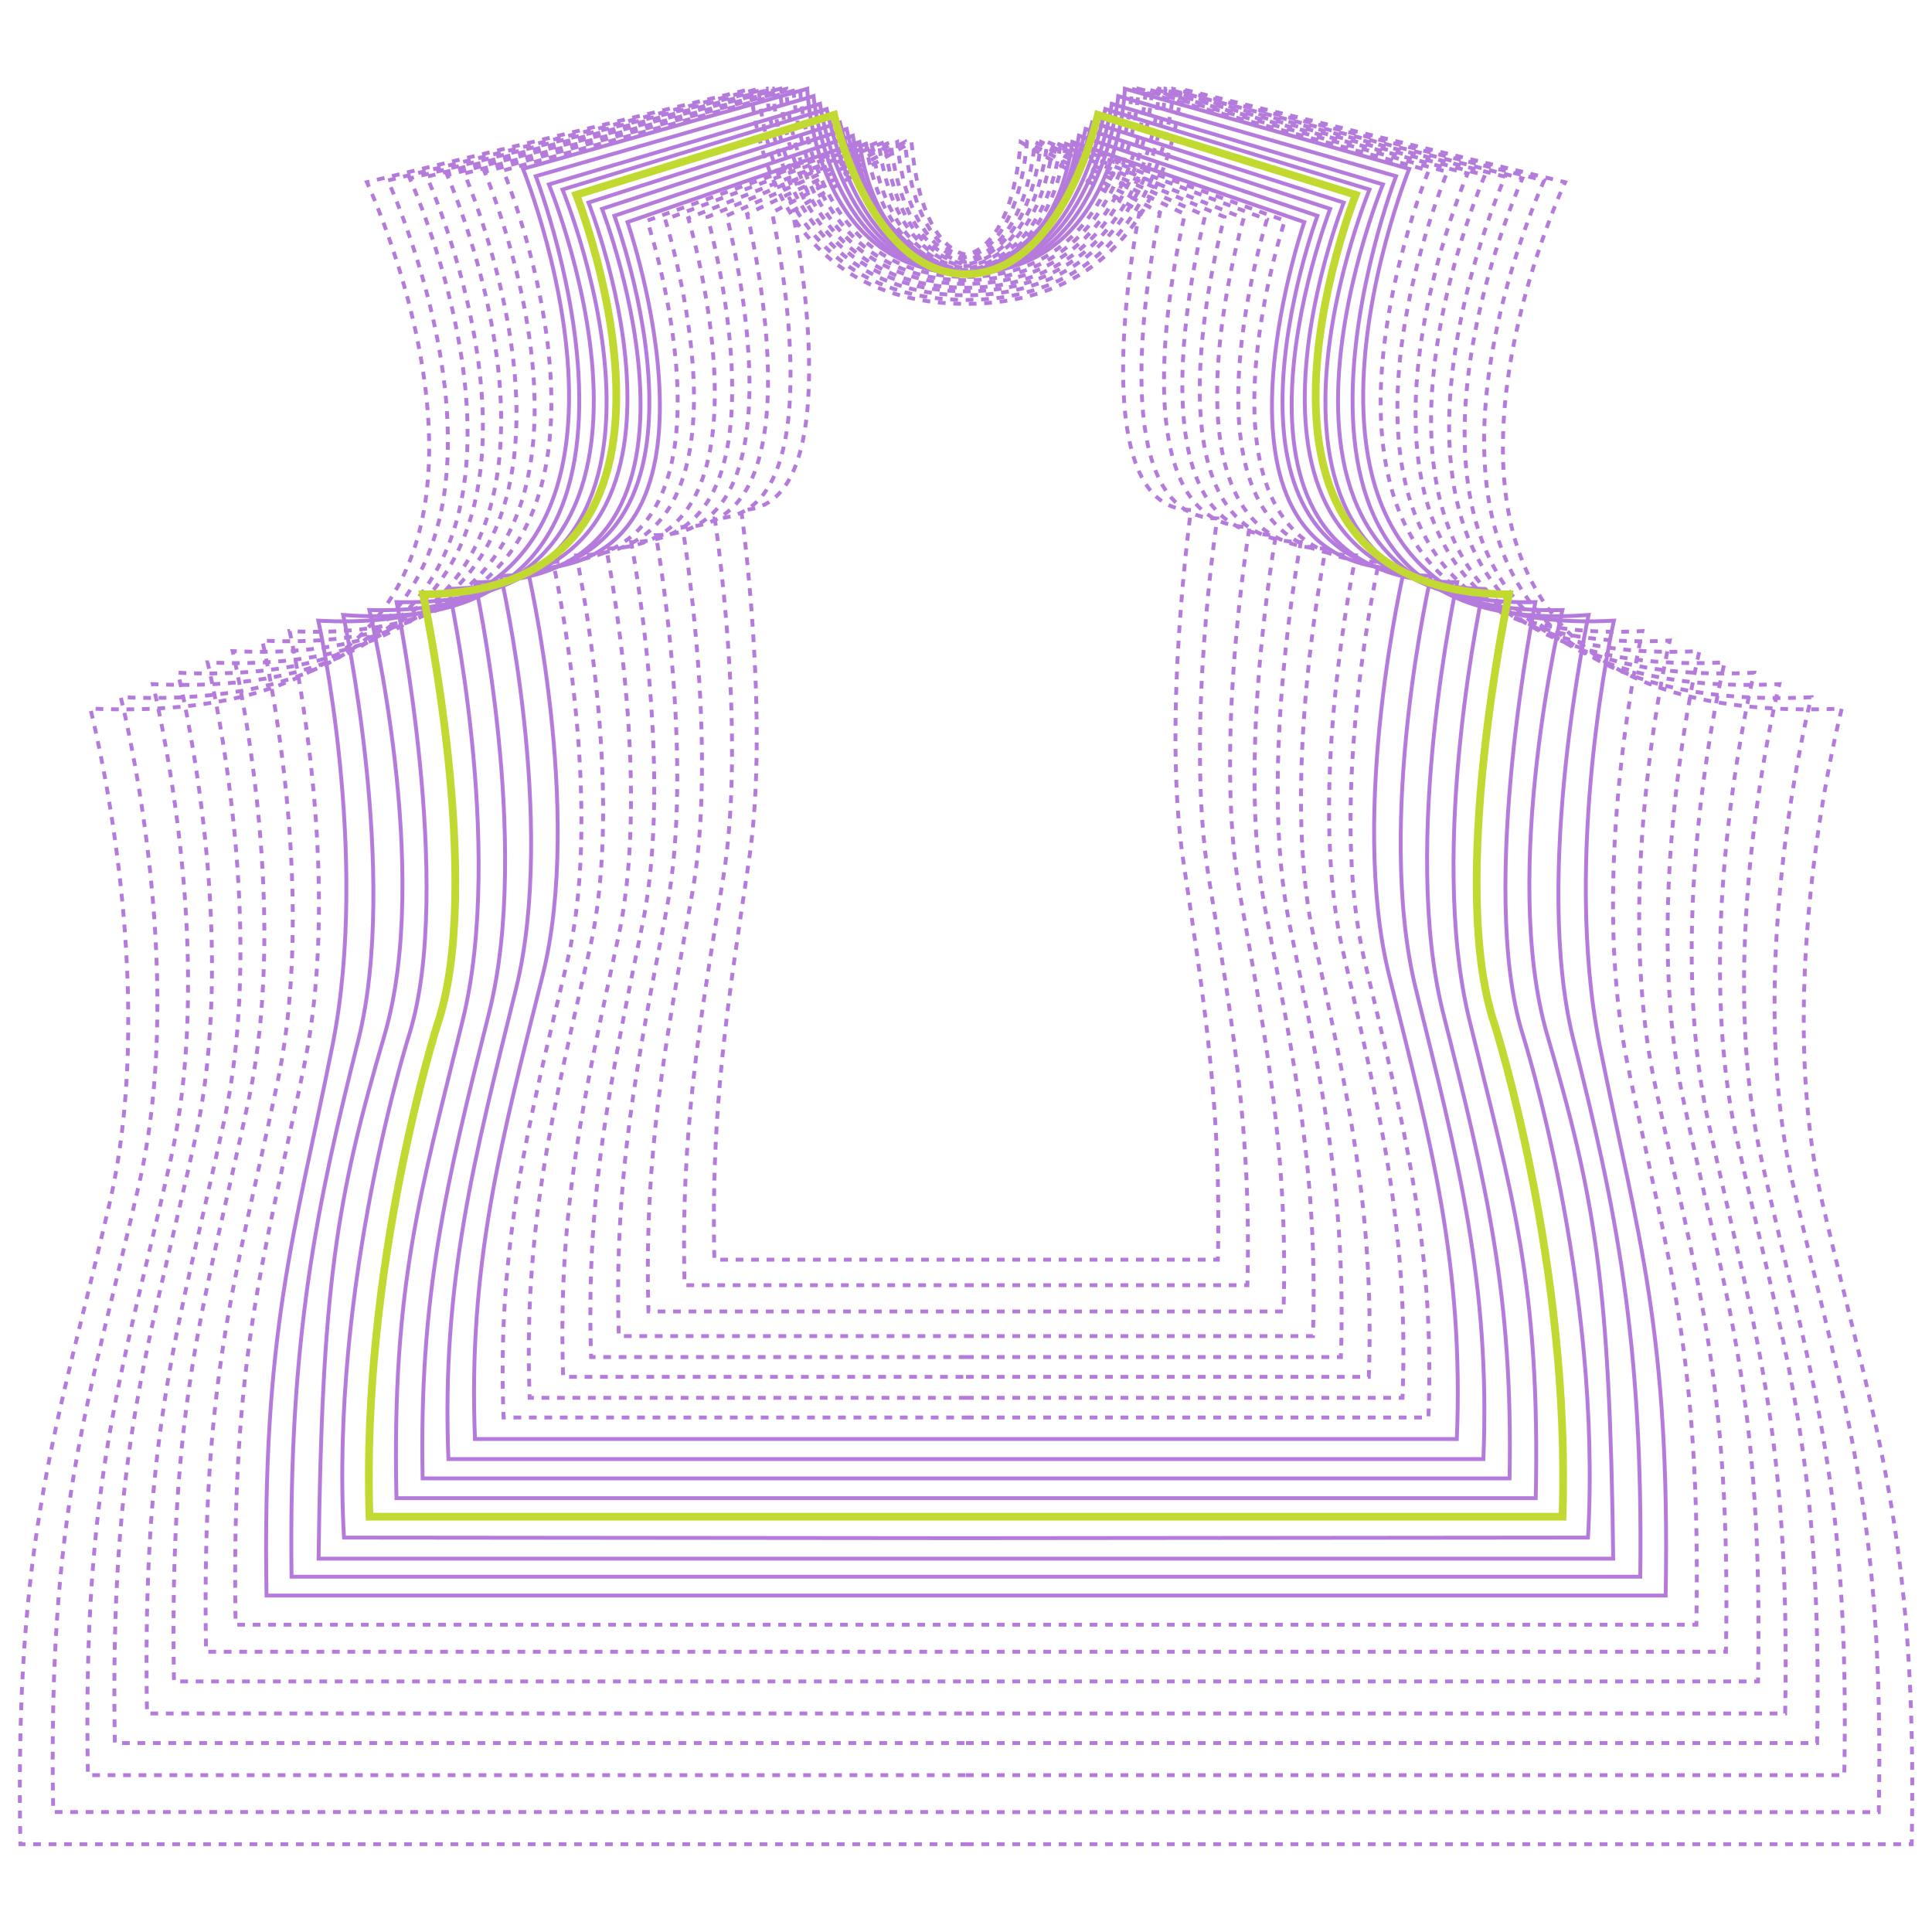
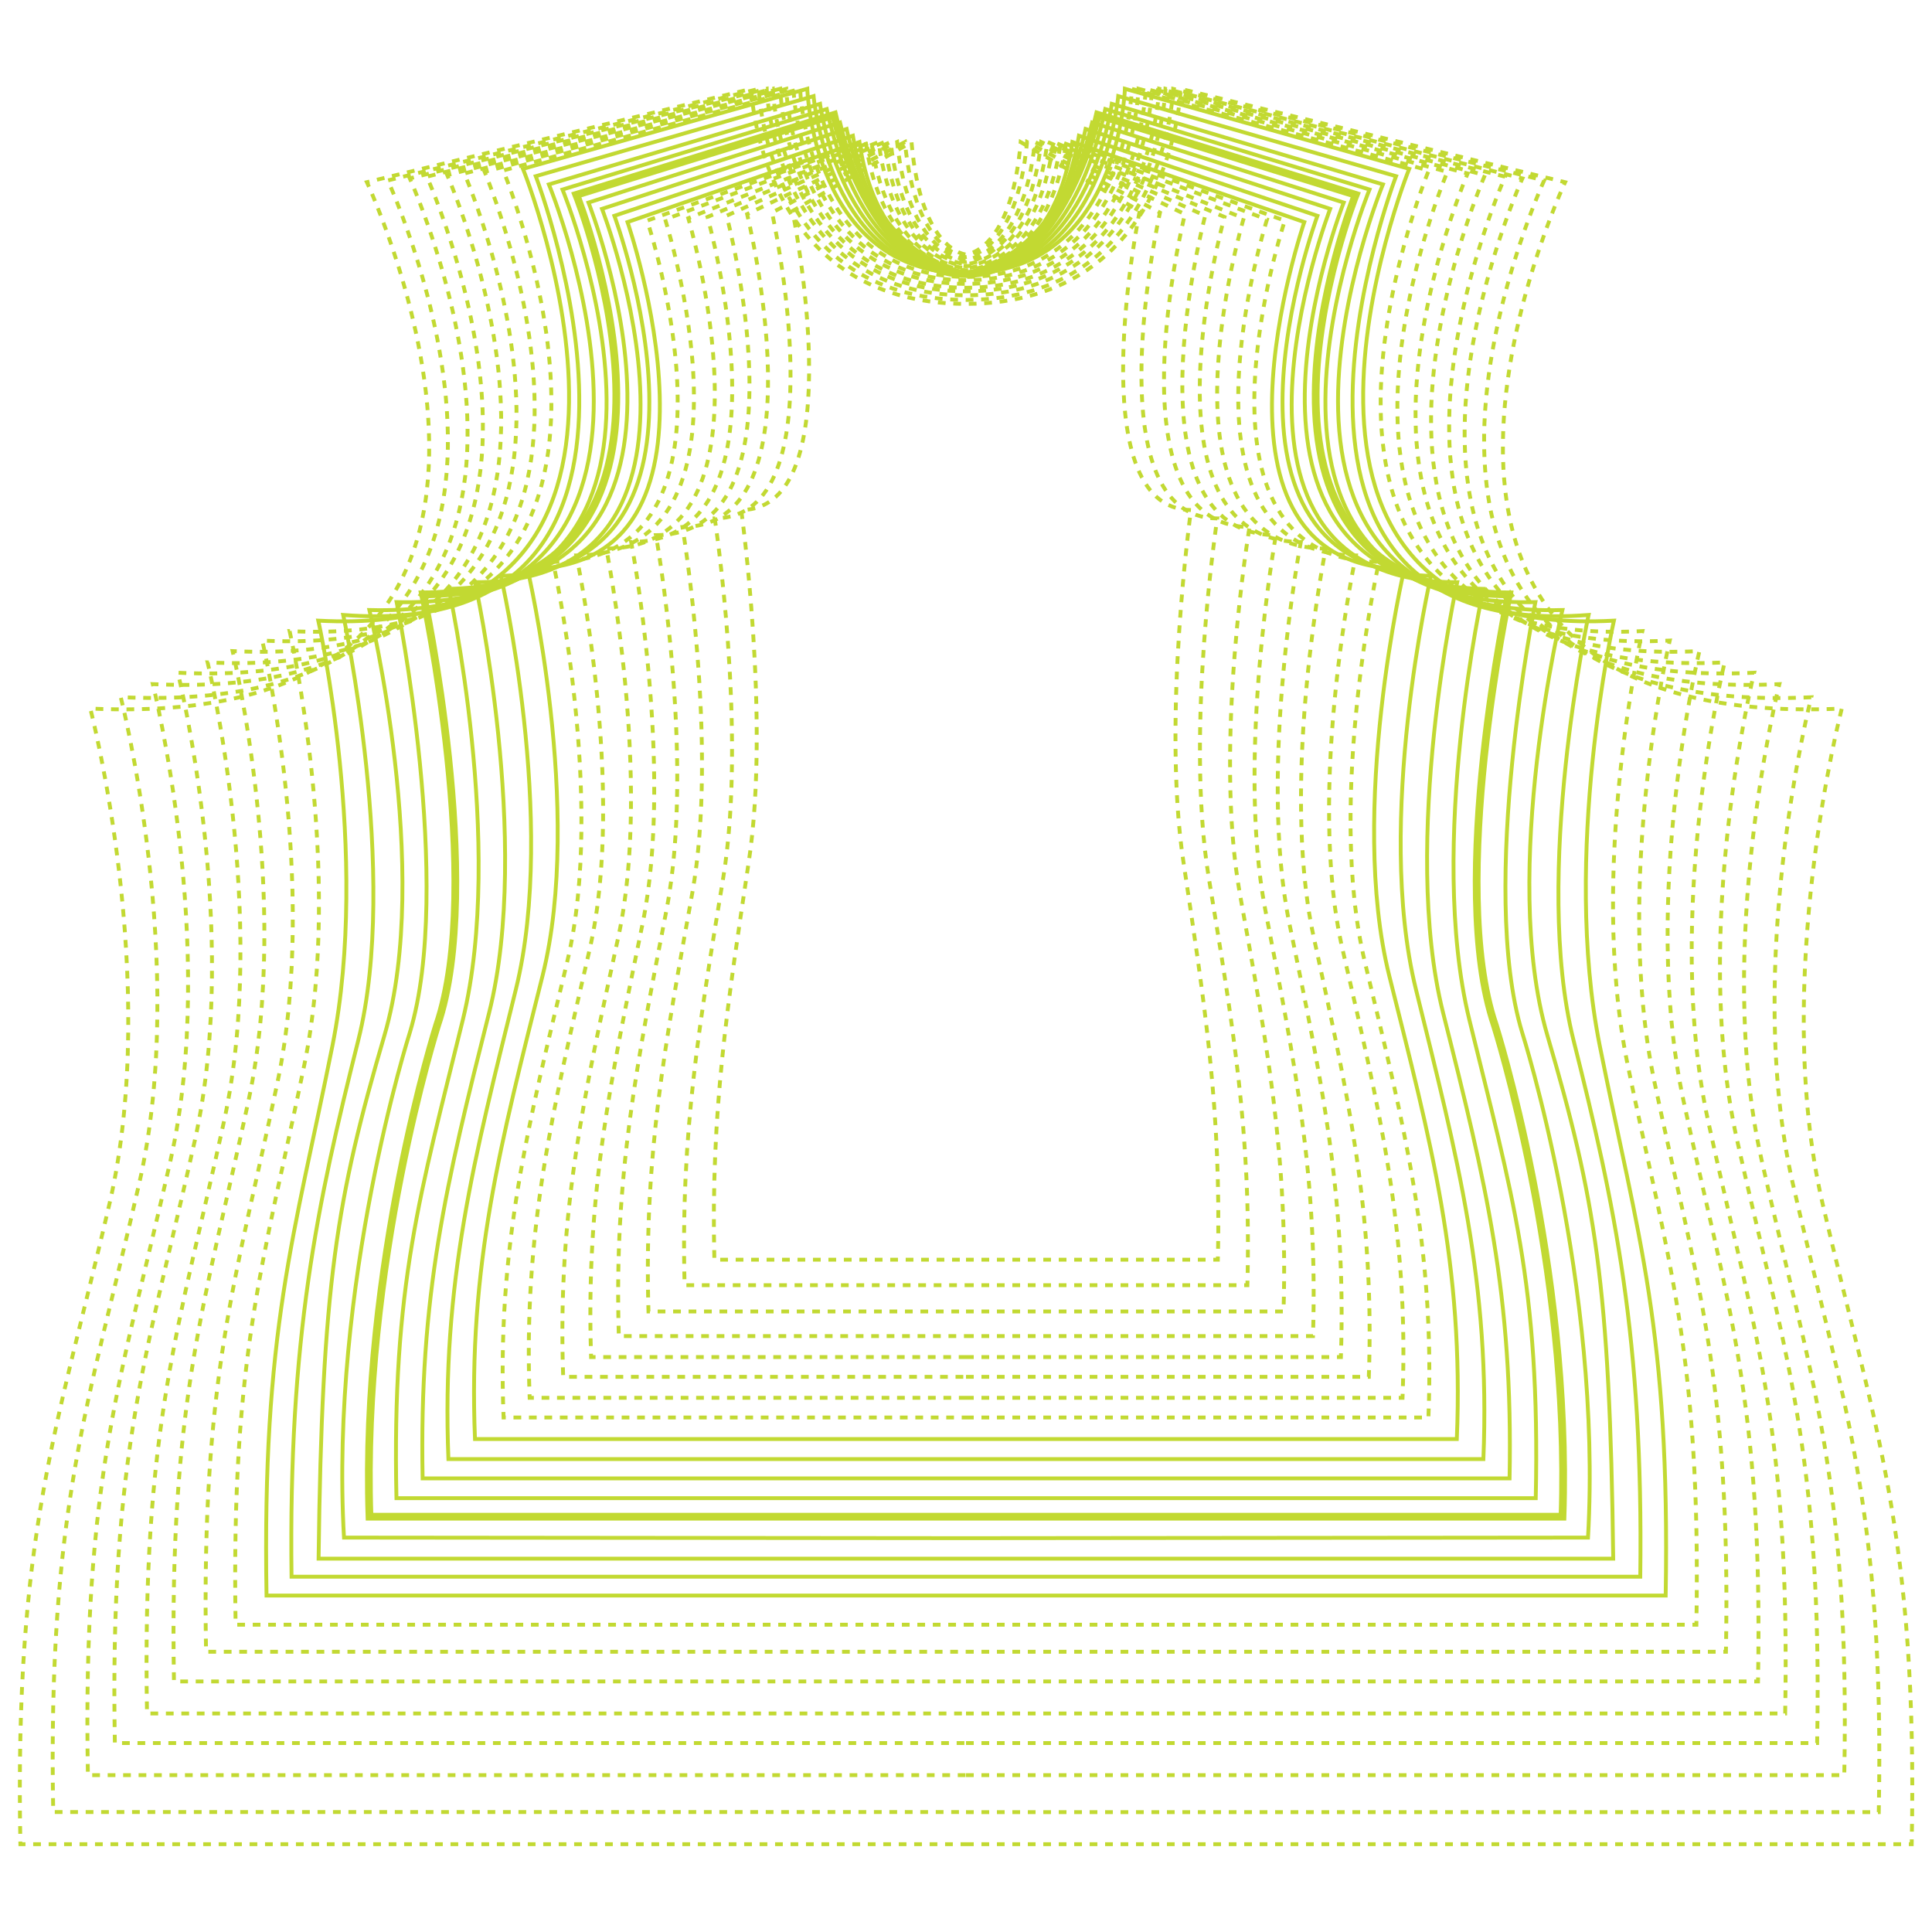
<svg xmlns="http://www.w3.org/2000/svg" id="Layer_1" version="1.1" viewBox="0 0 2000 2000">
  <defs>
    <style>
      .st1 {
        stroke-width: 4px;
      }

      .st0, .st1 {
-         stroke: #B57BDC;
+         stroke: #C2D932;
      }

      .st0, .st1, .st2 {
        fill: none;
        stroke-miterlimit: 10;
      }

      .st0 {
        stroke-dasharray: 8;
        stroke-width: 4px;
      }

      .st2 {
        stroke: #C2D932;
        stroke-width: 8px;
      }
    </style>
  </defs>
  <g id="mock32">
    <path class="st0" d="M1000,1909.1h979c6.3-320.2-38.6-432-92.2-662.8-53.6-230.8,19.8-512.8,19.8-512.8-553.5,25.5-286.4-544.9-286.4-544.9l-397.9-96.6s-7.6,221.9-222.3,222.6c-214.6-.5-222.3-222.6-222.3-222.6l-397.9,96.6S647.1,758.9,93.5,733.5c0,0,73.2,282,19.8,512.8-53.6,230.8-98.4,342.7-92.2,662.8h979" />
  </g>
  <g id="mock30">
    <path class="st0" d="M1000,1875.9h944.9c6.1-314.3-37.3-424.1-89-650.7-51.7-226.6,19.1-503.4,19.1-503.4-534.3,25.1-276.5-535-276.5-535l-384-94.8s-7.4,217.9-214.5,218.5c-207.2-.5-214.5-218.5-214.5-218.5l-384,94.8S659.3,746.7,125,721.7c0,0,70.7,276.8,19.1,503.4-51.7,226.6-95,336.4-89,650.7h944.9" />
  </g>
  <g id="mock28">
    <path class="st0" d="M1000,1837.6h909.2c5.9-307.6-35.9-415-85.6-636.8-49.8-221.7,18.4-492.6,18.4-492.6-514.1,24.5-266-523.5-266-523.5l-369.5-92.8s-7.1,213.2-206.4,213.8c-199.3-.5-206.4-213.8-206.4-213.8l-369.5,92.8s248.1,548-266,523.5c0,0,68,270.9,18.4,492.6-49.8,221.7-91.4,329.2-85.6,636.8h909.2" />
  </g>
  <g id="mock26">
    <path class="st0" d="M1000,1804.4h881.1c5.7-301.7-34.7-407.1-83-624.7-48.2-217.5,17.8-483.3,17.8-483.3-498.2,24.1-257.8-513.5-257.8-513.5l-358.1-91s-6.9,209.2-200,209.7c-193.2-.5-200-209.7-200-209.7l-358.1,91s240.5,537.5-257.8,513.5c0,0,65.9,265.7,17.8,483.3-48.2,217.5-88.6,322.9-83,624.7h881.1" />
  </g>
  <g id="mock24">
    <path class="st0" d="M1000,1773.8h848c5.5-296.3-33.4-399.9-79.8-613.5-46.4-213.6,17.1-474.6,17.1-474.6-479.4,23.6-248.1-504.4-248.1-504.4l-344.6-89.4s-6.6,205.4-192.5,206c-185.9-.5-192.5-206-192.5-206l-344.6,89.4s231.4,527.9-248.1,504.4c0,0,63.4,261,17.1,474.6-46.4,213.6-85.2,317.1-79.8,613.5h848" />
  </g>
  <g id="mock22">
    <path class="st0" d="M1000,1740.6h819.9c5.3-290.5-32.3-392-77.2-601.4-44.9-209.4,16.5-465.2,16.5-465.2-463.6,23.2-239.9-494.4-239.9-494.4l-333.2-87.6s-6.4,201.4-186.1,201.9c-179.7-.5-186.1-201.9-186.1-201.9l-333.2,87.6s223.8,517.5-239.9,494.4c0,0,61.3,255.8,16.5,465.2-44.9,209.4-82.4,310.9-77.2,601.4h819.9" />
  </g>
  <g id="mock20">
    <path class="st0" d="M1000,1709.9h786.7c5.1-285.1-31-384.7-74.1-590.2s15.9-456.6,15.9-456.6c-444.8,22.7-230.2-485.2-230.2-485.2l-319.7-86s-6.1,197.6-178.6,198.2c-172.5-.5-178.6-198.2-178.6-198.2l-319.7,86s214.7,507.9-230.2,485.2c0,0,58.9,251.1,15.9,456.6-43.1,205.5-79.1,305.1-74.1,590.2h786.7" />
  </g>
  <g id="mock18">
    <path class="st0" d="M1000,1681.9h756.1c4.9-280.1-29.8-378-71.2-579.9s15.3-448.7,15.3-448.7c-427.5,22.4-221.2-476.8-221.2-476.8l-307.3-84.5s-5.9,194.2-171.7,194.7c-165.8-.5-171.7-194.7-171.7-194.7l-307.3,84.5s206.4,499.1-221.2,476.8c0,0,56.6,246.7,15.3,448.7-41.4,201.9-76,299.8-71.2,579.9h756.1" />
  </g>
  <g id="size16">
    <path class="st1" d="M1000,1651.7h724.3c4.7-274.8-28.6-370.8-68.2-569s14.6-440.2,14.6-440.2c-409.5,21.9-211.9-467.7-211.9-467.7l-294.3-82.9s-5.7,190.5-164.4,191c-158.8-.5-164.4-191-164.4-191l-294.3,82.9s197.7,489.6-211.9,467.7c0,0,54.2,242.1,14.6,440.2-39.6,198.1-72.8,294.1-68.2,569h724.3" />
  </g>
  <g id="size14">
    <path class="st1" d="M1000,283.6c142-.5,157.6-184.1,157.6-184.1l287.6,82.9s-186.4,483.9,199.3,454.2c0,0-58.3,270-15.6,440.2s72.3,307.9,69.1,555.4H301.8c-3.2-247.5,26.4-385.2,69.1-555.4,42.7-170.2-15.6-440.2-15.6-440.2,385.8,29.7,199.3-454.2,199.3-454.2l287.6-82.9s15.7,183.6,157.6,184.1h.2Z" />
  </g>
  <g id="size12">
    <path class="st1" d="M1000,1613.5h670c-3.5-284.2-18.6-372.5-68.2-541.8-49.6-169.4,15.6-440.2,15.6-440.2-371.7,9.7-185.8-440.6-185.8-440.6l-280.7-83.4s-22.8,174.5-151,176.3c-128.2-1.8-151-176.3-151-176.3l-280.7,83.4s185.9,450.3-185.8,440.6c0,0,65.2,270.8,15.6,440.2-49.6,169.4-64.7,257.7-68.2,541.8h670.2Z" />
  </g>
  <g id="size10">
    <path class="st1" d="M1000,1592.3l643.9-.6c14.8-262.9-68.1-522.6-68.1-522.6-45.9-151,13.6-445.8,13.6-445.8-350.6,8.2-171.7-427.1-171.7-427.1l-273.5-83.3c-40.6,185.2-144.2,169.6-144.2,169.6,0,0-103.5,15.7-144.2-169.6l-273.5,83.3s178.9,435.3-171.7,427.1c0,0,59.5,294.8,13.6,445.8,0,0-83,259.6-68.1,522.6l643.9.6h.2Z" />
  </g>
  <g id="size6">
    <path class="st1" d="M1000,1550.9h589.8c4.8-221.6-24.9-315.7-68.8-495.5s14.6-445.8,14.6-445.8c-300.2-6.9-144.6-399.9-144.6-399.9l-260.4-82.9c-37.6,157.2-130.5,155.5-130.5,155.5,0,0-92.9,1.7-130.5-155.5l-260.4,82.9s155.6,392.9-144.6,399.9c0,0,58.4,266,14.6,445.8-43.9,179.8-73.6,273.9-68.8,495.5h589.8-.2,0Z" />
  </g>
  <g id="size4">
    <path class="st1" d="M1000,1530.4h562.7c3.7-189.9-24.3-305.4-68.8-481.9-44.5-176.6,14.6-445.8,14.6-445.8-281.3.6-131.5-386.5-131.5-386.5l-253.2-82.7c-29.6,137.5-123.7,148.7-123.7,148.7,0,0-94.1-11.3-123.7-148.7l-253.2,82.7s149.9,387.1-131.5,386.5c0,0,59.1,269.3,14.6,445.8-44.5,176.6-72.5,292-68.8,481.9h562.7-.2,0Z" />
  </g>
  <g id="size2">
    <path class="st1" d="M1000,1510.4h535.6c7.4-183-27-312.4-69.9-486.5-42.9-174,15.6-427.7,15.6-427.7-252.8-7.9-117.5-372.8-117.5-372.8l-246.9-82.9c-23.6,141.1-117,141.9-117,141.9,0,0-93.4-.8-117-141.9l-246.9,82.9s135.4,364.9-117.5,372.8c0,0,58.5,253.7,15.6,427.7-42.9,174-77.2,303.5-69.9,486.5h535.6Z" />
  </g>
  <g id="size0">
    <path class="st1" d="M1000,1489.7h508.1c7.4-180.3-27-307.9-69.9-479.4-42.9-171.5,15.5-421.2,15.5-421.2-226.8-1.4-103.5-359.2-103.5-359.2l-240.1-82.9c-19,131.8-110.2,135.1-110.2,135.1,0,0-91.2-3.3-110.2-135.1l-240.1,82.9s123.4,357.9-103.5,359.2c0,0,58.4,249.7,15.5,421.2-42.9,171.5-77.2,299.1-69.9,479.4h508.1Z" />
  </g>
  <g id="mock18" data-name="mock18">
    <path class="st0" d="M1000,1467.4h478.7c7-177.3-25.4-302.8-65.8-471.5-40.4-168.7,14.6-414.2,14.6-414.2-213.7-1.3-97.5-353.3-97.5-353.3l-226.2-81.5c-17.9,129.6-103.8,132.9-103.8,132.9,0,0-85.9-3.3-103.8-132.9l-226.2,81.5s116.2,351.9-97.5,353.3c0,0,55,245.5,14.6,414.2-40.4,168.7-72.8,294.1-65.8,471.5h478.7Z" />
  </g>
  <g id="mock20" data-name="mock20">
    <path class="st0" d="M1000,1447h451.9c6.6-174.6-24-298.1-62.1-464.2-38.1-166.1,13.8-407.8,13.8-407.8-201.7-1.3-92-347.8-92-347.8l-213.5-80.3c-16.9,127.6-98,130.8-98,130.8,0,0-81.1-3.2-98-130.8l-213.5,80.3s109.7,346.5-92,347.8c0,0,51.9,241.7,13.8,407.8-38.1,166.1-68.7,289.6-62.1,464.2h451.9Z" />
  </g>
  <g id="mock22" data-name="mock22">
    <path class="st0" d="M1000,1425.3h417c6.1-171.7-22.1-293.1-57.3-456.4-35.2-163.3,12.7-401,12.7-401-186.2-1.3-84.9-342-84.9-342l-197.1-78.9c-15.6,125.5-90.4,128.6-90.4,128.6,0,0-74.8-3.2-90.4-128.6l-197.1,78.9s101.2,340.7-84.9,342c0,0,47.9,237.7,12.7,401-35.2,163.3-63.4,284.7-57.3,456.4h417Z" />
  </g>
  <g id="mock24" data-name="mock24">
    <path class="st0" d="M1000,1404.8h388.1c5.6-168.9-20.6-288.5-53.4-449.1-32.8-160.7,11.9-394.6,11.9-394.6-173.3-1.3-79-336.5-79-336.5l-183.4-77.7c-14.5,123.5-84.2,126.6-84.2,126.6,0,0-69.7-3.1-84.2-126.6l-183.4,77.7s94.2,335.3-79,336.5c0,0,44.6,233.9,11.9,394.6-32.8,160.7-59,280.2-53.4,449.1h388.1Z" />
  </g>
  <g id="mock26" data-name="mock26">
    <path class="st0" d="M1000,1383.1h359.2c5.2-166-19.1-283.5-49.4-441.4-30.3-157.9,11-387.7,11-387.7-160.4-1.2-73.2-330.7-73.2-330.7l-169.8-76.3c-13.4,121.3-77.9,124.4-77.9,124.4,0,0-64.5-3.1-77.9-124.4l-169.8,76.3s87.2,329.5-73.2,330.7c0,0,41.3,229.8,11,387.7-30.3,157.9-54.6,275.4-49.4,441.4h359.2Z" />
  </g>
  <g id="mock28" data-name="mock28">
    <path class="st0" d="M1000,1357.6h328.7c4.8-162.6-17.5-277.6-45.2-432.3-27.7-154.6,10-379.7,10-379.7-146.7-1.2-66.9-323.9-66.9-323.9l-155.3-74.7c-12.3,118.8-71.3,121.8-71.3,121.8,0,0-59-3-71.3-121.8l-155.3,74.7s79.8,322.7-66.9,323.9c0,0,37.8,225.1,10,379.7-27.7,154.6-50,269.7-45.2,432.3h328.7Z" />
  </g>
  <g id="mock30" data-name="mock30">
    <path class="st0" d="M1000,1330.4h291.3c4.2-158.9-15.5-271.4-40.1-422.5-24.6-151.2,8.9-371.2,8.9-371.2-130-1.2-59.3-316.6-59.3-316.6l-137.6-73.1c-10.9,116.2-63.2,119.1-63.2,119.1,0,0-52.3-2.9-63.2-119.1l-137.6,73.1s70.7,315.4-59.3,316.6c0,0,33.5,220,8.9,371.2-24.6,151.2-44.3,263.6-40.1,422.5h291.3Z" />
  </g>
  <g id="mock32" data-name="mock32">
    <path class="st0" d="M1000,1304h260.7c3.8-155.4-13.8-265.3-35.8-413.1-22-147.8,8-362.9,8-362.9-116.4-1.2-53.1-309.5-53.1-309.5l-123.2-71.4c-9.7,113.6-56.5,116.4-56.5,116.4,0,0-46.8-2.9-56.5-116.4l-123.2,71.4s63.3,308.4-53.1,309.5c0,0,30,215.1,8,362.9-22,147.8-39.6,257.7-35.8,413.1h260.7Z" />
  </g>
  <g id="size8">
    <path class="st2" d="M999.3,1570.1h618.2c8.8-261.2-70.1-509-70.1-509-49.5-145.3,14.6-445.8,14.6-445.8-321.9-2.6-158.6-413.6-158.6-413.6l-266.8-82.8s-36.4,164.6-136.6,164.9h0c-100.2-.3-136.6-164.9-136.6-164.9l-266.8,82.8s163.3,410.9-158.6,413.6c0,0,64.1,300.5,14.6,445.8,0,0-78.9,247.9-70.1,509h616.9" />
  </g>
</svg>
